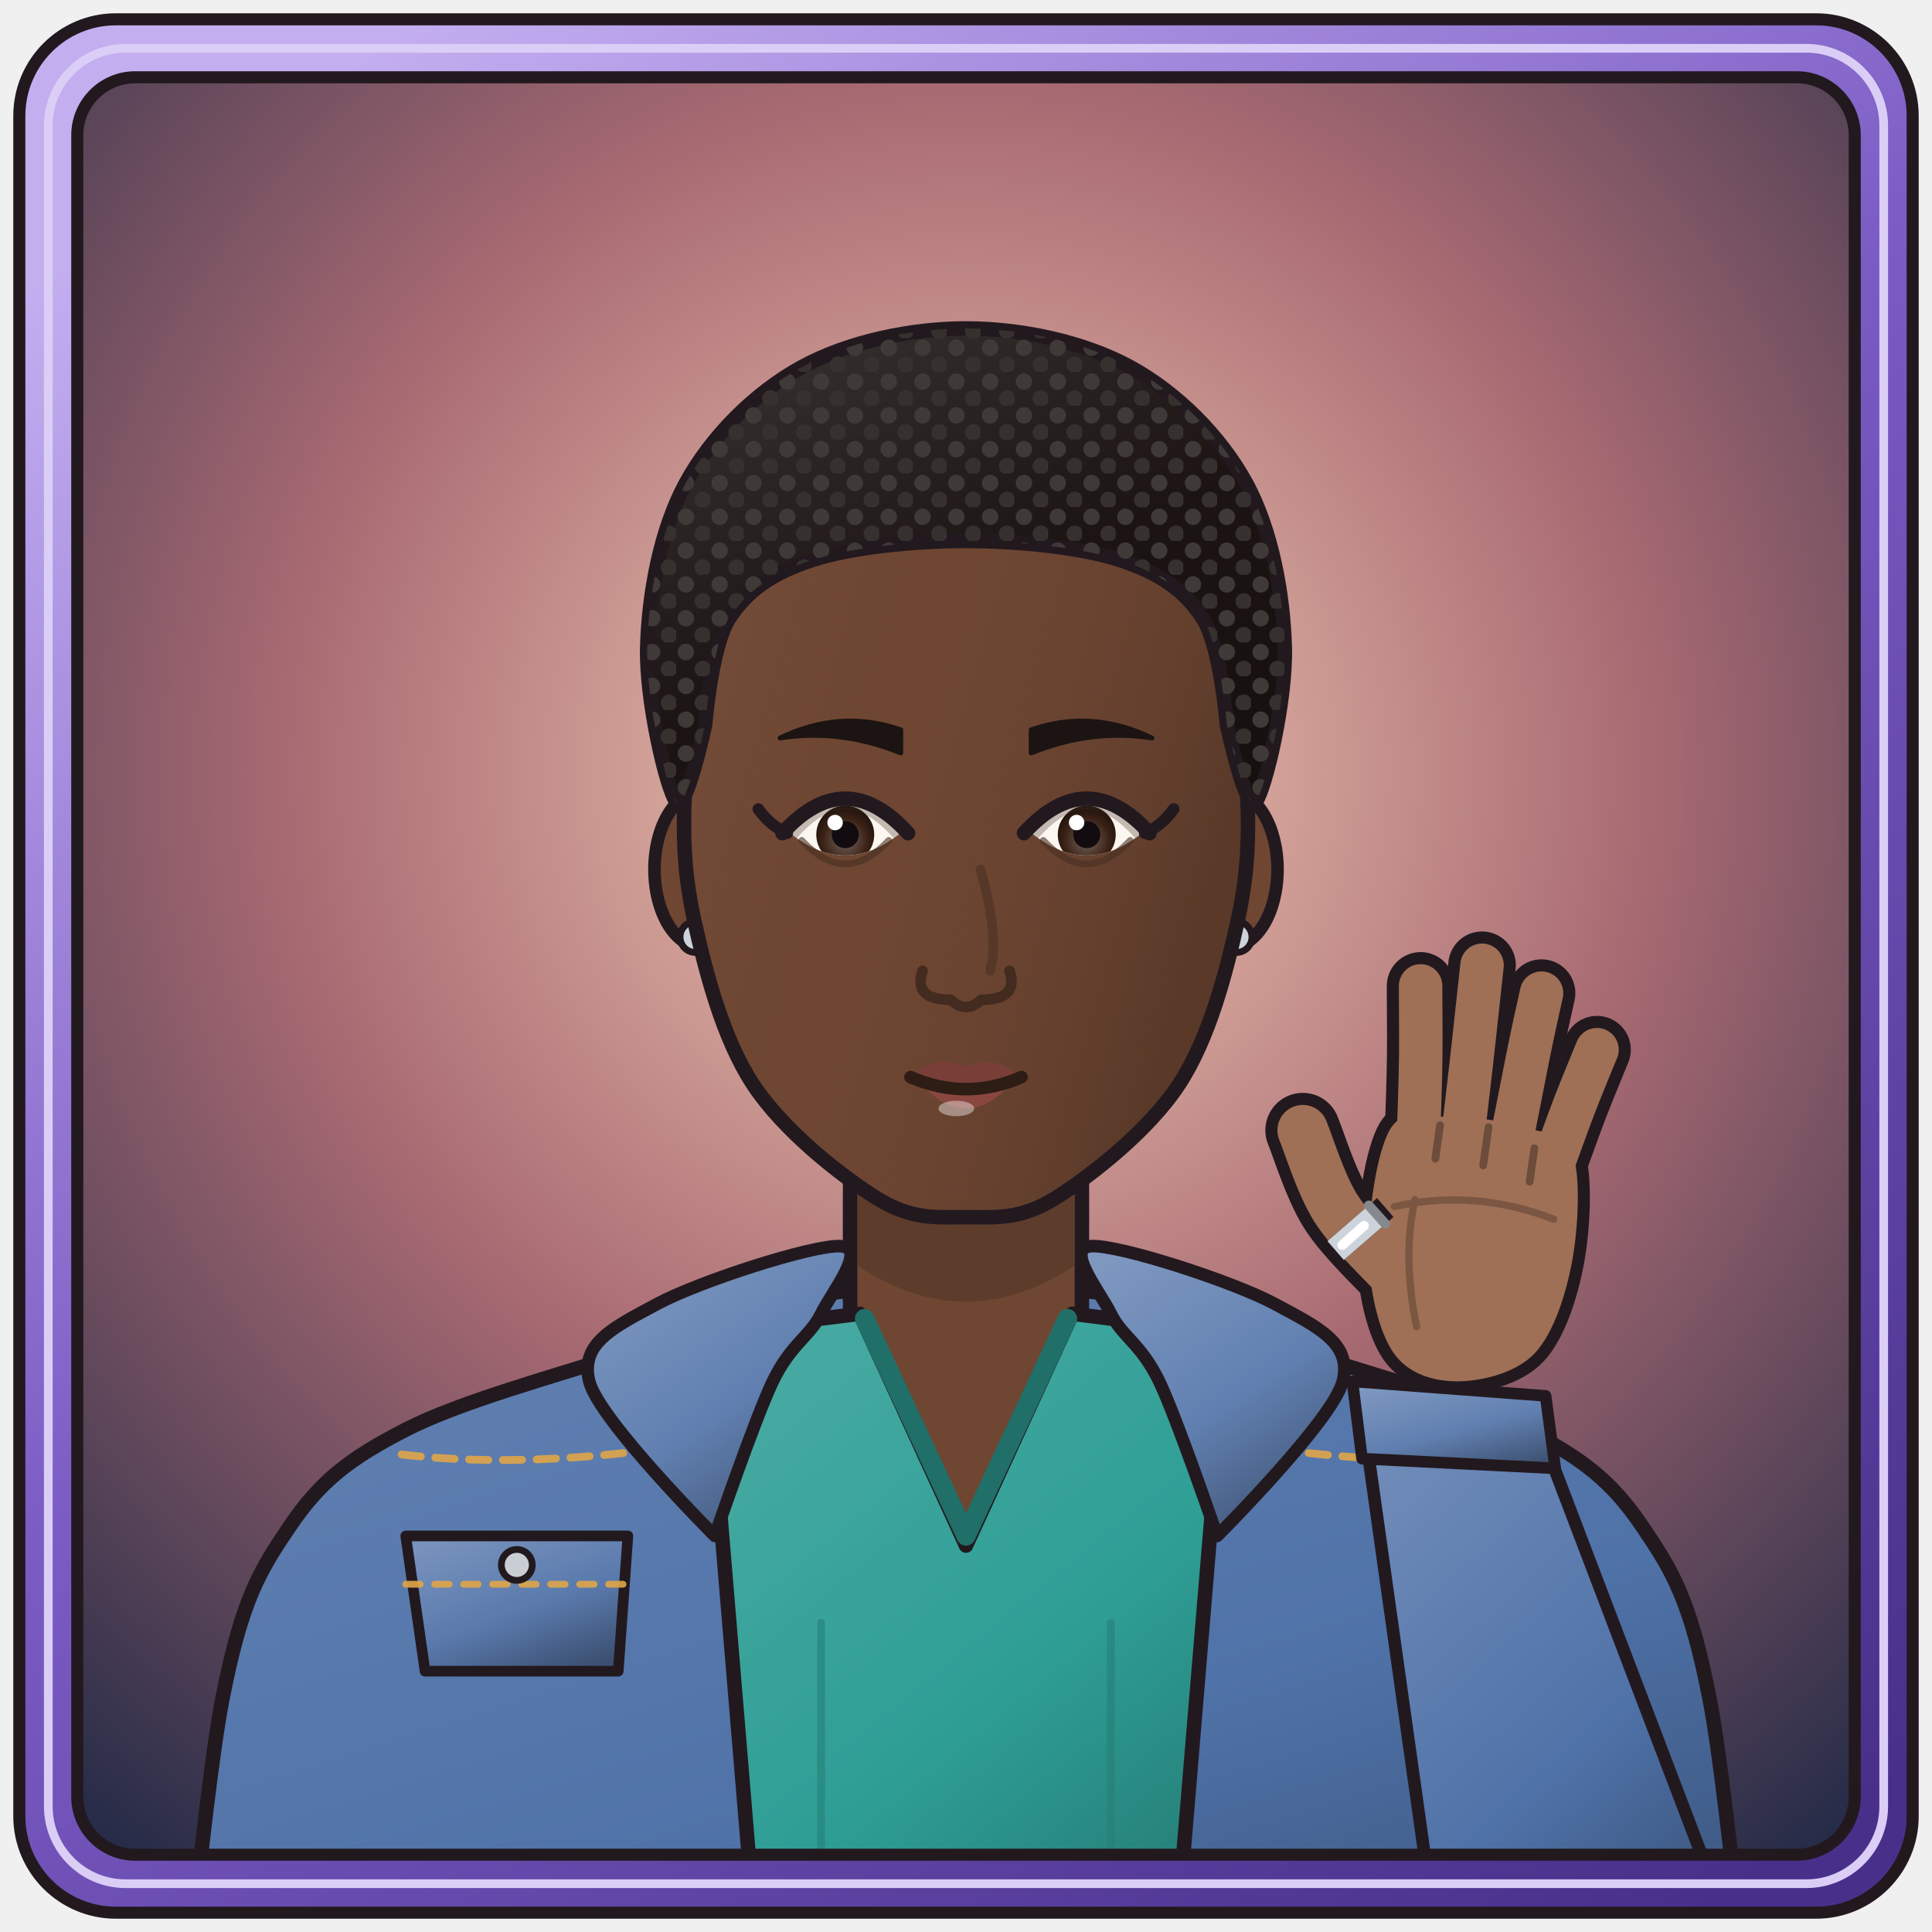
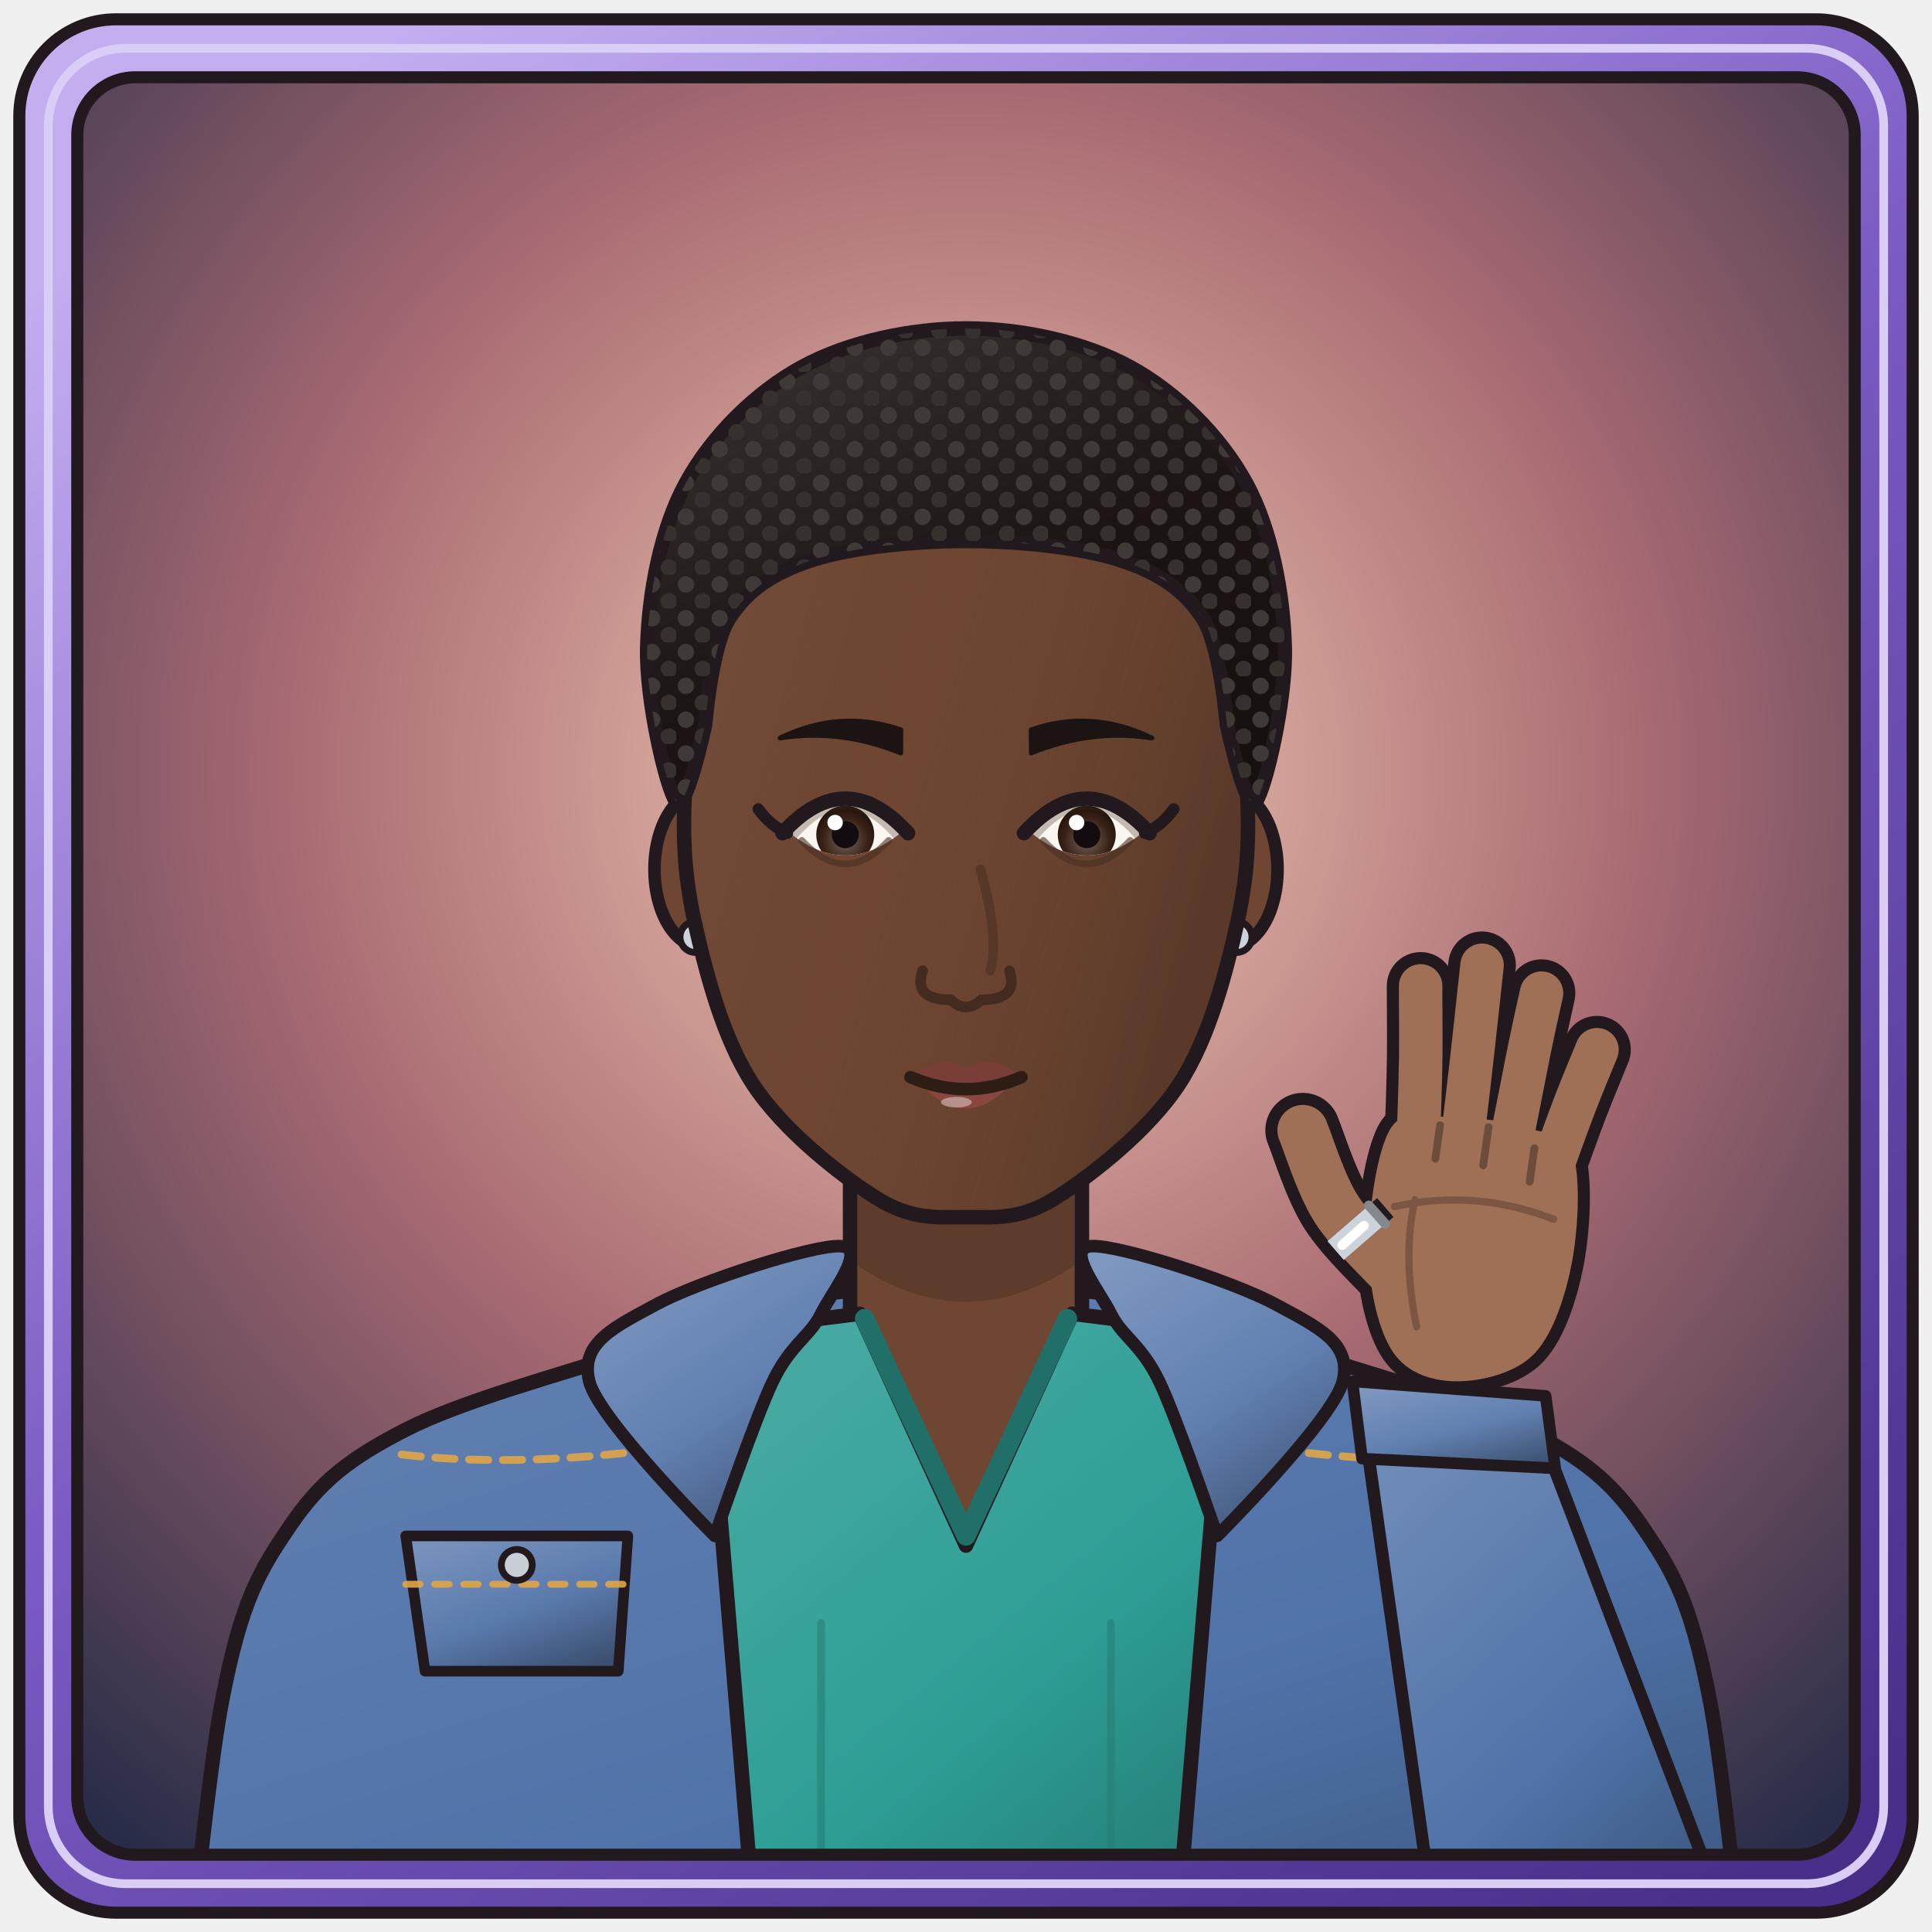
<svg xmlns="http://www.w3.org/2000/svg" viewBox="0 0 400 400" role="img" aria-labelledby="portrait-dana-okafor-title">
  <defs>
    <radialGradient id="portrait-dana-okafor-rg0" cx="0.5" cy="0.4" r="0.7">
      <stop offset="0" stop-color="#f3cdb6" />
      <stop offset="0.5" stop-color="#a86a72" />
      <stop offset="1" stop-color="#272c48" />
    </radialGradient>
    <linearGradient id="portrait-dana-okafor-lg1" x1="0.2" y1="0" x2="0.8" y2="1">
      <stop offset="0" stop-color="#6180b1" />
      <stop offset="0.55" stop-color="#4f72a8" />
      <stop offset="1" stop-color="#375076" />
    </linearGradient>
    <linearGradient id="portrait-dana-okafor-lg2" x1="0.2" y1="0" x2="0.8" y2="1">
      <stop offset="0" stop-color="#47aaa2" />
      <stop offset="0.55" stop-color="#2e9e95" />
      <stop offset="1" stop-color="#237770" />
    </linearGradient>
    <linearGradient id="portrait-dana-okafor-lg3" x1="0.2" y1="0" x2="0.8" y2="1">
      <stop offset="0" stop-color="#7892bc" />
      <stop offset="0.55" stop-color="#5a7aad" />
      <stop offset="1" stop-color="#3b4f70" />
    </linearGradient>
    <linearGradient id="portrait-dana-okafor-lg4" x1="0.2" y1="0" x2="0.8" y2="1">
      <stop offset="0" stop-color="#7d97bf" />
      <stop offset="0.55" stop-color="#6180b1" />
      <stop offset="1" stop-color="#3f5373" />
    </linearGradient>
    <linearGradient id="portrait-dana-okafor-lg5" x1="0.2" y1="0" x2="0.8" y2="1">
      <stop offset="0" stop-color="#7d97bf" />
      <stop offset="0.55" stop-color="#6180b1" />
      <stop offset="1" stop-color="#3f5373" />
    </linearGradient>
    <linearGradient id="portrait-dana-okafor-lg6" x1="0.2" y1="0" x2="0.8" y2="1">
      <stop offset="0" stop-color="#6f8bb8" />
      <stop offset="0.55" stop-color="#4f72a8" />
      <stop offset="1" stop-color="#334a6d" />
    </linearGradient>
    <linearGradient id="portrait-dana-okafor-lg7" x1="0.2" y1="0" x2="0.8" y2="1">
      <stop offset="0" stop-color="#7d97bf" />
      <stop offset="0.55" stop-color="#6180b1" />
      <stop offset="1" stop-color="#3f5373" />
    </linearGradient>
    <linearGradient id="portrait-dana-okafor-lg8" x1="0" y1="0" x2="1" y2="0.4">
      <stop offset="0" stop-color="#7f5c4b" stop-opacity="0.55" />
      <stop offset="0.45" stop-color="#6e4632" stop-opacity="0" />
      <stop offset="1" stop-color="#4d3123" stop-opacity="0.6" />
    </linearGradient>
    <clipPath id="portrait-dana-okafor-cp9">
      <path d="M163,172 Q175,158.2 187,172 Q175,182.2 163,172 Z" />
    </clipPath>
    <radialGradient id="portrait-dana-okafor-rg10" cx="0.5" cy="0.6" r="0.6">
      <stop offset="0" stop-color="#75645c" />
      <stop offset="0.65" stop-color="#3a2116" />
      <stop offset="1" stop-color="#1d110b" />
    </radialGradient>
    <clipPath id="portrait-dana-okafor-cp11">
      <path d="M213,172 Q225,158.2 237,172 Q225,182.2 213,172 Z" />
    </clipPath>
    <radialGradient id="portrait-dana-okafor-rg12" cx="0.5" cy="0.6" r="0.6">
      <stop offset="0" stop-color="#75645c" />
      <stop offset="0.65" stop-color="#3a2116" />
      <stop offset="1" stop-color="#1d110b" />
    </radialGradient>
    <linearGradient id="portrait-dana-okafor-lg13" x1="0.2" y1="0" x2="0.8" y2="1">
      <stop offset="0" stop-color="#36302e" />
      <stop offset="0.55" stop-color="#1b1412" />
      <stop offset="1" stop-color="#16100e" />
    </linearGradient>
    <pattern id="portrait-dana-okafor-pt14" width="7" height="7" patternUnits="userSpaceOnUse">
      <circle cx="2" cy="2" r="1.7" fill="#3f3a38" />
      <circle cx="5.5" cy="5.5" r="1.7" fill="#36302e" />
    </pattern>
    <clipPath id="portrait-dana-okafor-cp15">
      <path d="M140,166C138,163.3 133.7,145 134,134C134.3,123 136.7,109.7 142,100C147.3,90.3 156.3,81.3 166,76C175.7,70.7 188.7,68 200,68C211.3,68 224.3,70.7 234,76C243.7,81.3 252.7,90.3 258,100C263.3,109.7 265.7,123 266,134C266.3,145 262,163.3 260,166C258,168.7 254,150 254,150C254,150 252.7,133.7 249,128C245.3,122.3 240.2,118.7 232,116C223.8,113.3 210.7,112 200,112C189.3,112 176.2,113.3 168,116C159.8,118.7 154.7,122.3 151,128C147.3,133.7 146,150 146,150C146,150 142,168.7 140,166Z" />
    </clipPath>
    <linearGradient id="portrait-dana-okafor-lg16" x1="0.2" y1="0" x2="0.9" y2="1">
      <stop offset="0" stop-color="#c3aef0" />
      <stop offset="0.45" stop-color="#7b5bc4" />
      <stop offset="1" stop-color="#48308a" />
    </linearGradient>
    <clipPath id="portrait-dana-okafor-cp17">
      <path d="M28,16 H372 A12,12 0 0 1 384,28 V372 A12,12 0 0 1 372,384 H28 A12,12 0 0 1 16,372 V28 A12,12 0 0 1 28,16 Z" />
    </clipPath>
  </defs>
  <path d="M24,4 H376 A20,20 0 0 1 396,24 V376 A20,20 0 0 1 376,396 H24 A20,20 0 0 1 4,376 V24 A20,20 0 0 1 24,4 Z" fill="url(#portrait-dana-okafor-lg16)" />
  <g clip-path="url(#portrait-dana-okafor-cp17)">
    <rect x="0" y="0" width="400" height="400" fill="url(#portrait-dana-okafor-rg0)" />
    <path d="M200,268C210,268 218.3,266 230,268C241.7,270 255.7,275.3 270,280C284.3,284.7 304.3,290 316,296C327.7,302 333.7,306.7 340,316C346.3,325.3 350,331.3 354,352C358,372.7 364,440 364,440C364,440 200,440 200,440C200,440 36,440 36,440C36,440 42,372.7 46,352C50,331.3 53.7,325.3 60,316C66.3,306.7 72.3,302 84,296C95.7,290 115.7,284.7 130,280C144.3,275.3 158.3,270 170,268C181.7,266 190,268 200,268Z" fill="url(#portrait-dana-okafor-lg1)" stroke="#22191f" stroke-width="3" stroke-linejoin="round" stroke-linecap="round" />
    <path d="M176,200 L224,200 L224,300 Q226,322 240,330 L160,330 Q174,322 176,300 Z" fill="#6e4632" stroke="#22191f" stroke-width="3" stroke-linejoin="round" stroke-linecap="round" />
    <path d="M177.5,200 L222.5,200 L222.5,262 Q200,277 177.5,262 Z" fill="#4d3123" opacity="0.5" />
    <path d="M146,276 L178,272 L200,320 L222,272 L254,276 L242,420 L158,420 Z" fill="url(#portrait-dana-okafor-lg2)" stroke="#22191f" stroke-width="3" stroke-linejoin="round" stroke-linecap="round" />
    <path d="M179,273 L200,318 L221,273" fill="none" stroke="#206f68" stroke-width="4" stroke-linejoin="round" stroke-linecap="round" />
    <path d="M170,336 L170,420 M230,336 L230,420" fill="none" stroke="#257e77" stroke-width="1.6" stroke-linejoin="round" stroke-linecap="round" opacity="0.6" />
    <path d="M136,300 Q106,304 82,301 M264,300 Q294,304 318,301" fill="none" stroke="#e0a548" stroke-width="1.6" stroke-linejoin="round" stroke-linecap="round" stroke-dasharray="4 3" opacity="0.9" />
    <path d="M84,318 L130,318 L128,346 L88,346 Z" fill="url(#portrait-dana-okafor-lg3)" stroke="#22191f" stroke-width="2.2" stroke-linejoin="round" stroke-linecap="round" />
    <path d="M84,328 L130,328" fill="none" stroke="#e0a548" stroke-width="1.4" stroke-linejoin="round" stroke-linecap="round" stroke-dasharray="3 3" opacity="0.9" />
    <circle cx="107" cy="324" r="3.2" fill="#c9ced4" stroke="#22191f" stroke-width="1.4" stroke-linejoin="round" stroke-linecap="round" />
    <path d="M174,258C168.3,257.7 144.7,265.3 136,270C127.3,274.7 120,278 122,286C124,294 148,318 148,318C148,318 156.3,293.7 160,286C163.7,278.3 167.7,276.7 170,272C172.3,267.3 179.7,258.3 174,258Z" fill="url(#portrait-dana-okafor-lg4)" stroke="#22191f" stroke-width="2.6" stroke-linejoin="round" stroke-linecap="round" />
    <path d="M226,258C231.7,257.7 255.3,265.3 264,270C272.7,274.7 280,278 278,286C276,294 252,318 252,318C252,318 243.7,293.7 240,286C236.3,278.3 232.3,276.7 230,272C227.7,267.3 220.3,258.3 226,258Z" fill="url(#portrait-dana-okafor-lg5)" stroke="#22191f" stroke-width="2.6" stroke-linejoin="round" stroke-linecap="round" />
    <path d="M282,292 L318,294 L366,420 L300,420 Z" fill="url(#portrait-dana-okafor-lg6)" stroke="#22191f" stroke-width="2.6" stroke-linejoin="round" stroke-linecap="round" />
    <path d="M280,286 L320,289 L322,304 L282,302 Z" fill="url(#portrait-dana-okafor-lg7)" stroke="#22191f" stroke-width="2.4" stroke-linejoin="round" stroke-linecap="round" />
    <g transform="translate(304 256) rotate(8)">
      <path d="M-19,-20C-16.7,-25 -10.5,-23.3 -6,-24C-1.5,-24.7 3.8,-24.7 8,-24C12.2,-23.3 16.7,-24.3 19,-20C21.3,-15.7 22.3,-5 22,2C21.7,9 20.3,17.3 17,22C13.7,26.7 6.8,29.3 2,30C-2.8,30.7 -8.3,30 -12,26C-15.7,22 -18.8,13.7 -20,6C-21.2,-1.7 -21.3,-15 -19,-20Z" fill="#22191f" stroke="#22191f" stroke-width="5" stroke-linejoin="round" stroke-linecap="round" />
      <path d="M-13,-18C-13.3,-21 -14.3,-30.7 -15,-36C-15.7,-41.3 -16.7,-47.7 -17,-50" fill="none" stroke="#22191f" stroke-width="14" stroke-linejoin="round" stroke-linecap="round" />
      <path d="M-4,-20C-4.1,-23.3 -4.3,-34 -4.5,-40C-4.7,-46 -4.9,-53.3 -5,-56" fill="none" stroke="#22191f" stroke-width="14" stroke-linejoin="round" stroke-linecap="round" />
      <path d="M6,-20C6.2,-23 6.7,-32.7 7,-38C7.3,-43.3 7.8,-49.7 8,-52" fill="none" stroke="#22191f" stroke-width="14" stroke-linejoin="round" stroke-linecap="round" />
      <path d="M15,-16C15.5,-18.3 17,-25.7 18,-30C19,-34.3 20.5,-40 21,-42" fill="none" stroke="#22191f" stroke-width="14" stroke-linejoin="round" stroke-linecap="round" />
      <path d="M-14,10C-16.3,8 -24.2,2.5 -28,-2C-31.8,-6.5 -35.5,-14.5 -37,-17" fill="none" stroke="#22191f" stroke-width="15.5" stroke-linejoin="round" stroke-linecap="round" />
      <path d="M-19,-20C-16.7,-25 -10.5,-23.3 -6,-24C-1.5,-24.7 3.8,-24.7 8,-24C12.2,-23.3 16.7,-24.3 19,-20C21.3,-15.7 22.3,-5 22,2C21.7,9 20.3,17.3 17,22C13.7,26.7 6.8,29.3 2,30C-2.8,30.7 -8.3,30 -12,26C-15.7,22 -18.8,13.7 -20,6C-21.2,-1.7 -21.3,-15 -19,-20Z" fill="#9f7055" />
      <path d="M-13,-18C-13.3,-21 -14.3,-30.7 -15,-36C-15.7,-41.3 -16.7,-47.7 -17,-50" fill="none" stroke="#9f7055" stroke-width="9" stroke-linejoin="round" stroke-linecap="round" />
      <path d="M-4,-20C-4.1,-23.3 -4.3,-34 -4.5,-40C-4.7,-46 -4.9,-53.3 -5,-56" fill="none" stroke="#9f7055" stroke-width="9" stroke-linejoin="round" stroke-linecap="round" />
      <path d="M6,-20C6.2,-23 6.7,-32.7 7,-38C7.3,-43.3 7.8,-49.7 8,-52" fill="none" stroke="#9f7055" stroke-width="9" stroke-linejoin="round" stroke-linecap="round" />
      <path d="M15,-16C15.5,-18.3 17,-25.7 18,-30C19,-34.3 20.5,-40 21,-42" fill="none" stroke="#9f7055" stroke-width="9" stroke-linejoin="round" stroke-linecap="round" />
      <path d="M-14,10C-16.3,8 -24.2,2.5 -28,-2C-31.8,-6.5 -35.5,-14.5 -37,-17" fill="none" stroke="#9f7055" stroke-width="10.5" stroke-linejoin="round" stroke-linecap="round" />
      <path d="M-9,-22 L-9,-15 M1,-23 L1,-15 M11,-20 L11,-13" fill="none" stroke="#6c4c3a" stroke-width="1.6" stroke-linejoin="round" stroke-linecap="round" />
      <path d="M-16,-4 Q0,-10 17,-6 M-8,20 Q-13,6 -12,-6" fill="none" stroke="#6c4c3a" stroke-width="1.5" stroke-linejoin="round" stroke-linecap="round" opacity="0.7" />
      <path d="M-21,4 L-24.9,0.6" fill="none" stroke="#22191f" stroke-width="15.5" stroke-linejoin="round" stroke-linecap="butt" />
      <path d="M-21,4 L-24.9,0.6" fill="none" stroke="#cdd3da" stroke-width="11.7" stroke-linejoin="round" stroke-linecap="butt" />
      <path d="M-25.6,5.4 L-21.7,0.8" fill="none" stroke="#ffffff" stroke-width="2" stroke-linejoin="round" stroke-linecap="round" opacity="1" />
      <path d="M-17.4,-0.2 L-21.3,-3.5" fill="none" stroke="#85898e" stroke-width="2" stroke-linejoin="round" stroke-linecap="round" />
    </g>
    <ellipse cx="145" cy="180" rx="9.5" ry="16" fill="#6e4632" stroke="#22191f" stroke-width="2.6" stroke-linejoin="round" stroke-linecap="round" />
    <path d="M144,171 Q139,178 144,189" fill="none" stroke="#4d3123" stroke-width="2" stroke-linejoin="round" stroke-linecap="round" />
    <ellipse cx="255" cy="180" rx="9.5" ry="16" fill="#6e4632" stroke="#22191f" stroke-width="2.6" stroke-linejoin="round" stroke-linecap="round" />
    <path d="M256,171 Q261,178 256,189" fill="none" stroke="#4d3123" stroke-width="2" stroke-linejoin="round" stroke-linecap="round" />
    <circle cx="144" cy="194" r="3.2" fill="#cdd3da" stroke="#22191f" stroke-width="1.4" stroke-linejoin="round" stroke-linecap="round" />
    <circle cx="256" cy="194" r="3.2" fill="#cdd3da" stroke="#22191f" stroke-width="1.4" stroke-linejoin="round" stroke-linecap="round" />
    <path d="M200,90C211.6,90 226.1,89.9 234.8,95C243.5,100.1 248.3,109.9 252.2,120.8C256.1,131.6 257.3,148.4 258,160C258.7,171.6 258.6,179.7 256.3,190.4C253.9,201.2 250.4,214.9 244.1,224.5C237.8,234.1 225.9,243.4 218.6,248C211.2,252.6 206.2,252 200,252C193.8,252 188.8,252.6 181.4,248C174.1,243.4 162.2,234.1 155.9,224.5C149.6,214.9 146.1,201.2 143.7,190.4C141.4,179.7 141.3,171.6 142,160C142.7,148.4 143.9,131.6 147.8,120.8C151.7,109.9 156.5,100.1 165.2,95C173.9,89.9 188.4,90 200,90Z" fill="#6e4632" />
    <path d="M200,90C211.6,90 226.1,89.9 234.8,95C243.5,100.1 248.3,109.9 252.2,120.8C256.1,131.6 257.3,148.4 258,160C258.7,171.6 258.6,179.7 256.3,190.4C253.9,201.2 250.4,214.9 244.1,224.5C237.8,234.1 225.9,243.4 218.6,248C211.2,252.6 206.2,252 200,252C193.8,252 188.8,252.6 181.4,248C174.1,243.4 162.2,234.1 155.9,224.5C149.6,214.9 146.1,201.2 143.7,190.4C141.4,179.7 141.3,171.6 142,160C142.7,148.4 143.9,131.6 147.8,120.8C151.7,109.9 156.5,100.1 165.2,95C173.9,89.9 188.4,90 200,90Z" fill="url(#portrait-dana-okafor-lg8)" />
    <path d="M200,90C211.6,90 226.1,89.9 234.8,95C243.5,100.1 248.3,109.9 252.2,120.8C256.1,131.6 257.3,148.4 258,160C258.7,171.6 258.6,179.7 256.3,190.4C253.9,201.2 250.4,214.9 244.1,224.5C237.8,234.1 225.9,243.4 218.6,248C211.2,252.6 206.2,252 200,252C193.8,252 188.8,252.6 181.4,248C174.1,243.4 162.2,234.1 155.9,224.5C149.6,214.9 146.1,201.2 143.7,190.4C141.4,179.7 141.3,171.6 142,160C142.7,148.4 143.9,131.6 147.8,120.8C151.7,109.9 156.5,100.1 165.2,95C173.9,89.9 188.4,90 200,90Z" fill="none" stroke="#22191f" stroke-width="3" stroke-linejoin="round" stroke-linecap="round" />
    <path d="M186.5,151.1 Q174,146.75 161.5,152.8 Q174,150.83 186.5,155.9 Z" fill="#1b1412" stroke="#1b1412" stroke-width="1" stroke-linejoin="round" stroke-linecap="round" />
    <path d="M213.5,151.1 Q226,146.75 238.5,152.8 Q226,150.83 213.5,155.9 Z" fill="#1b1412" stroke="#1b1412" stroke-width="1" stroke-linejoin="round" stroke-linecap="round" />
    <path d="M163,172 Q175,158.2 187,172 Q175,182.2 163,172 Z" fill="#fbf7f0" />
    <g clip-path="url(#portrait-dana-okafor-cp9)">
      <circle cx="175" cy="172.8" r="6" fill="url(#portrait-dana-okafor-rg10)" />
      <circle cx="175" cy="172.8" r="2.8" fill="#120c10" />
      <circle cx="172.9" cy="170.3" r="1.6" fill="#ffffff" opacity="1" />
      <path d="M163,172 Q175,158.2 187,172" fill="none" stroke="#422a1e" stroke-width="5" stroke-linejoin="round" stroke-linecap="round" opacity="0.3" />
    </g>
    <path d="M162,172.5 Q175,158.2 188,172.5" fill="none" stroke="#22191f" stroke-width="3" stroke-linejoin="round" stroke-linecap="round" />
    <path d="M163,172.5 q-3.5,-1.5 -6,-5" fill="none" stroke="#22191f" stroke-width="2.4" stroke-linejoin="round" stroke-linecap="round" />
    <path d="M166,174 Q175,183.7 184,174" fill="none" stroke="#482e21" stroke-width="1.4" stroke-linejoin="round" stroke-linecap="round" opacity="0.6" />
    <path d="M213,172 Q225,158.2 237,172 Q225,182.2 213,172 Z" fill="#fbf7f0" />
    <g clip-path="url(#portrait-dana-okafor-cp11)">
      <circle cx="225" cy="172.8" r="6" fill="url(#portrait-dana-okafor-rg12)" />
      <circle cx="225" cy="172.8" r="2.8" fill="#120c10" />
      <circle cx="222.9" cy="170.3" r="1.6" fill="#ffffff" opacity="1" />
      <path d="M213,172 Q225,158.2 237,172" fill="none" stroke="#422a1e" stroke-width="5" stroke-linejoin="round" stroke-linecap="round" opacity="0.3" />
    </g>
    <path d="M212,172.5 Q225,158.2 238,172.5" fill="none" stroke="#22191f" stroke-width="3" stroke-linejoin="round" stroke-linecap="round" />
    <path d="M237,172.5 q3.5,-1.5 6,-5" fill="none" stroke="#22191f" stroke-width="2.4" stroke-linejoin="round" stroke-linecap="round" />
    <path d="M216,174 Q225,183.7 234,174" fill="none" stroke="#482e21" stroke-width="1.4" stroke-linejoin="round" stroke-linecap="round" opacity="0.6" />
    <path d="M203,180 Q207,194.4 205,201" fill="none" stroke="#442b1f" stroke-width="2" stroke-linejoin="round" stroke-linecap="round" opacity="0.5" />
    <path d="M191,201 Q189,207 196.85,207 Q200,210 203.15,207 Q211,207 209,201" fill="none" stroke="#442b1f" stroke-width="2.2" stroke-linejoin="round" stroke-linecap="round" opacity="1" />
    <path d="M188.5,223 Q194.25,218 200,221 Q205.75,218 211.5,223 Q200,225.8 188.5,223 Z" fill="#793e38" />
    <path d="M189.5,223 Q200,236 210.5,223 Q200,225.8 189.5,223 Z" fill="#8a4740" />
-     <ellipse cx="198" cy="229.5" rx="3.7" ry="1.6" fill="#ffffff" opacity="0.4" />
+     <ellipse cx="198" cy="228.2" rx="3.2" ry="1.1" fill="#ffffff" opacity="0.4" />
    <path d="M188.5,223 Q200,228 211.5,223" fill="none" stroke="#2e1d15" stroke-width="2.6" stroke-linejoin="round" stroke-linecap="round" />
    <path d="M140,166C138,163.3 133.7,145 134,134C134.3,123 136.7,109.7 142,100C147.3,90.3 156.3,81.3 166,76C175.7,70.7 188.7,68 200,68C211.3,68 224.3,70.7 234,76C243.7,81.3 252.7,90.3 258,100C263.3,109.7 265.7,123 266,134C266.3,145 262,163.3 260,166C258,168.7 254,150 254,150C254,150 252.7,133.7 249,128C245.3,122.3 240.2,118.7 232,116C223.8,113.3 210.7,112 200,112C189.3,112 176.2,113.3 168,116C159.8,118.7 154.7,122.3 151,128C147.3,133.7 146,150 146,150C146,150 142,168.7 140,166Z" fill="url(#portrait-dana-okafor-lg13)" stroke="#22191f" stroke-width="3" stroke-linejoin="round" stroke-linecap="round" />
    <path d="M140,166C138,163.3 133.7,145 134,134C134.3,123 136.7,109.7 142,100C147.3,90.3 156.3,81.3 166,76C175.7,70.7 188.7,68 200,68C211.3,68 224.3,70.7 234,76C243.7,81.3 252.7,90.3 258,100C263.3,109.7 265.7,123 266,134C266.3,145 262,163.3 260,166C258,168.7 254,150 254,150C254,150 252.7,133.7 249,128C245.3,122.3 240.2,118.7 232,116C223.8,113.3 210.7,112 200,112C189.3,112 176.2,113.3 168,116C159.8,118.7 154.7,122.3 151,128C147.3,133.7 146,150 146,150C146,150 142,168.7 140,166Z" fill="url(#portrait-dana-okafor-pt14)" clip-path="url(#portrait-dana-okafor-cp15)" />
  </g>
  <path d="M26,10 H374 A16,16 0 0 1 390,26 V374 A16,16 0 0 1 374,390 H26 A16,16 0 0 1 10,374 V26 A16,16 0 0 1 26,10 Z" fill="none" stroke="#dbcef6" stroke-width="1.8" stroke-linejoin="round" stroke-linecap="round" opacity="1" />
  <path d="M24,4 H376 A20,20 0 0 1 396,24 V376 A20,20 0 0 1 376,396 H24 A20,20 0 0 1 4,376 V24 A20,20 0 0 1 24,4 Z" fill="none" stroke="#22191f" stroke-width="2.5" stroke-linejoin="round" stroke-linecap="round" />
  <path d="M28,16 H372 A12,12 0 0 1 384,28 V372 A12,12 0 0 1 372,384 H28 A12,12 0 0 1 16,372 V28 A12,12 0 0 1 28,16 Z" fill="none" stroke="#22191f" stroke-width="2.5" stroke-linejoin="round" stroke-linecap="round" />
</svg>
